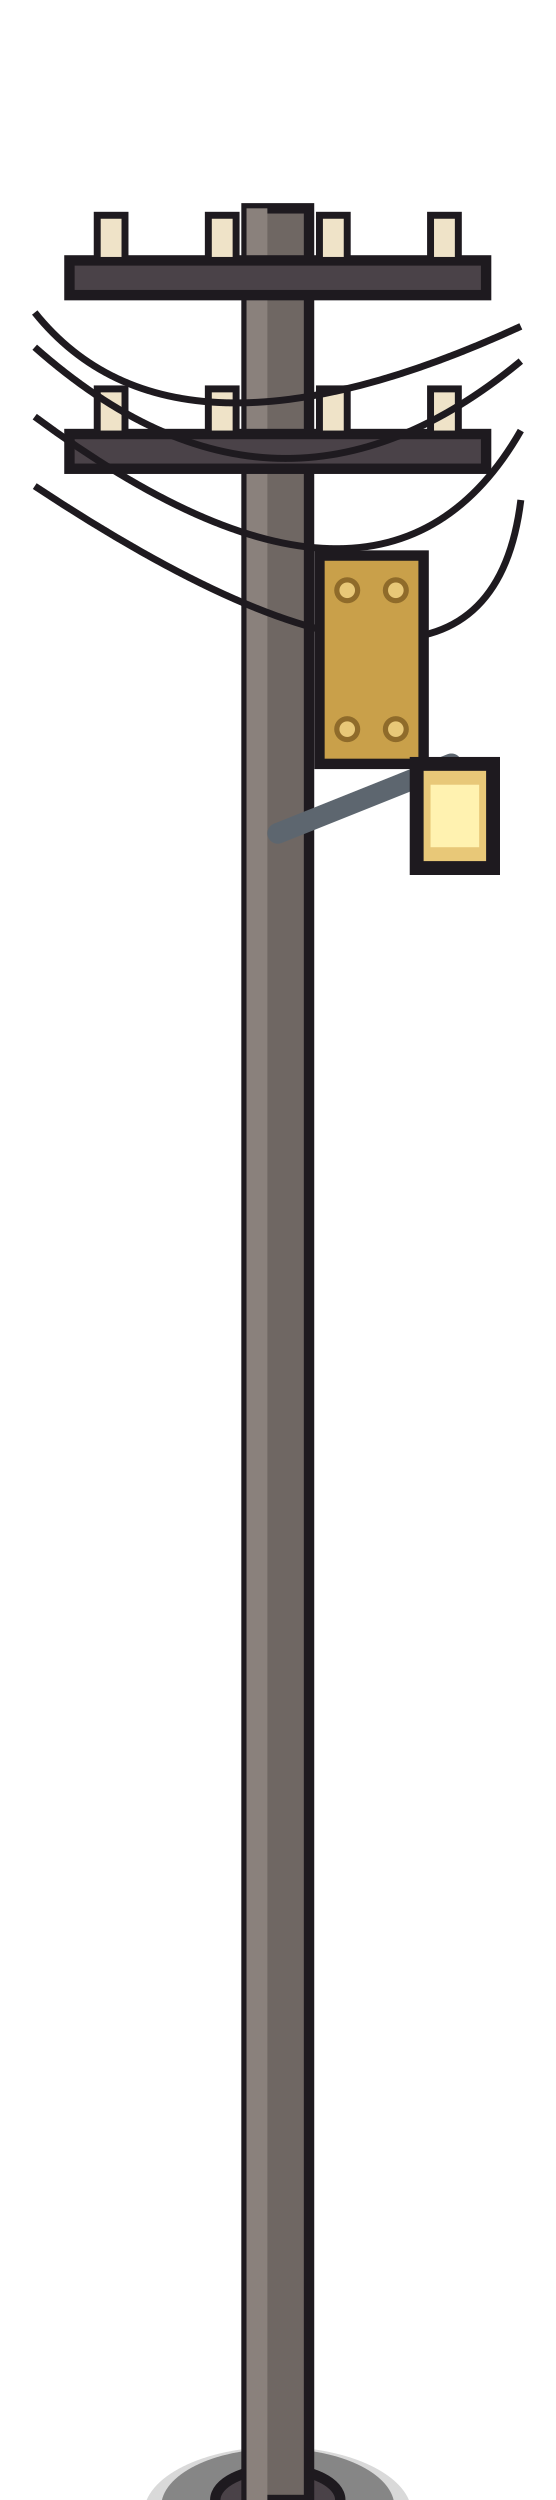
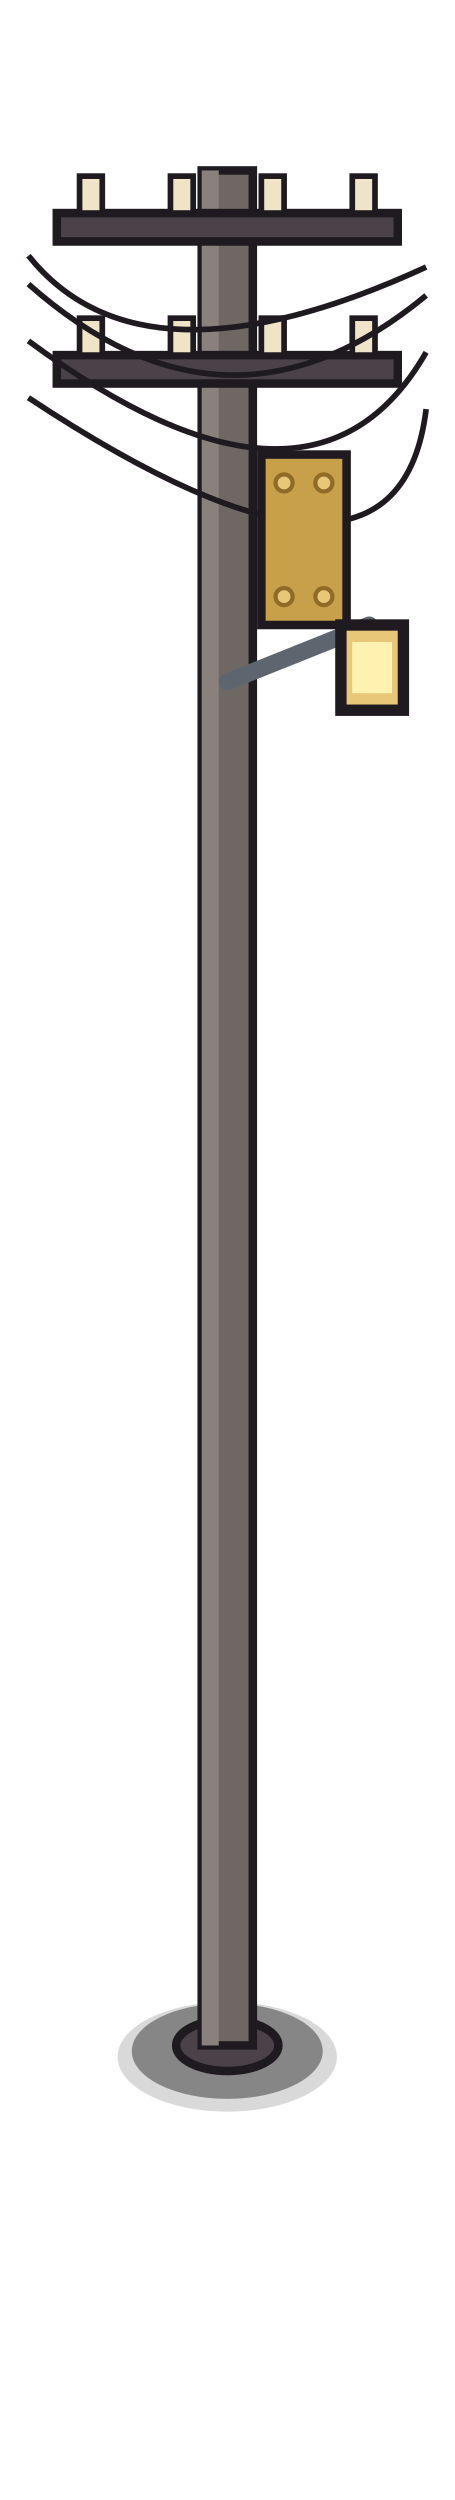
- <svg xmlns="http://www.w3.org/2000/svg" width="160" height="720" viewBox="0 0 160 720">
+ <svg xmlns="http://www.w3.org/2000/svg" width="160" height="880" viewBox="0 0 160 880">
  <ellipse cx="80.0" cy="724.0" rx="38.6" ry="19.3" fill="#000000" opacity="0.152" />
  <ellipse cx="80.0" cy="722.0" rx="33.6" ry="16.8" fill="#000000" opacity="0.38" />
  <ellipse cx="80.0" cy="720.0" rx="18.0" ry="9.0" fill="#4A4248" stroke="#1E1A1F" stroke-width="3" />
  <rect x="71.0" y="60.0" width="18.0" height="660.0" rx="0" fill="#6F6763" stroke="#1E1A1F" stroke-width="3" />
  <rect x="71.0" y="60.0" width="6.0" height="660.0" rx="0" fill="#8A817C" stroke="none" stroke-width="0" />
  <rect x="20.0" y="75.0" width="120.0" height="10.0" rx="0" fill="#4A4248" stroke="#1E1A1F" stroke-width="3" />
  <rect x="28.0" y="62.0" width="8.0" height="13.0" rx="0" fill="#EFE3C8" stroke="#1E1A1F" stroke-width="2" />
  <rect x="60.0" y="62.0" width="8.0" height="13.0" rx="0" fill="#EFE3C8" stroke="#1E1A1F" stroke-width="2" />
  <rect x="92.0" y="62.0" width="8.0" height="13.0" rx="0" fill="#EFE3C8" stroke="#1E1A1F" stroke-width="2" />
  <rect x="124.0" y="62.0" width="8.0" height="13.0" rx="0" fill="#EFE3C8" stroke="#1E1A1F" stroke-width="2" />
  <rect x="20.0" y="125.0" width="120.0" height="10.0" rx="0" fill="#4A4248" stroke="#1E1A1F" stroke-width="3" />
  <rect x="28.0" y="112.0" width="8.0" height="13.0" rx="0" fill="#EFE3C8" stroke="#1E1A1F" stroke-width="2" />
  <rect x="60.0" y="112.0" width="8.0" height="13.0" rx="0" fill="#EFE3C8" stroke="#1E1A1F" stroke-width="2" />
  <rect x="92.0" y="112.0" width="8.0" height="13.0" rx="0" fill="#EFE3C8" stroke="#1E1A1F" stroke-width="2" />
  <rect x="124.0" y="112.0" width="8.0" height="13.0" rx="0" fill="#EFE3C8" stroke="#1E1A1F" stroke-width="2" />
  <path d="M10,90 Q50,140 150,94" fill="none" stroke="#1E1A1F" stroke-width="2" stroke-linejoin="round" />
  <path d="M10,100 Q80,162 150,104" fill="none" stroke="#1E1A1F" stroke-width="2" stroke-linejoin="round" />
  <path d="M10,120 Q110,194 150,124" fill="none" stroke="#1E1A1F" stroke-width="2" stroke-linejoin="round" />
  <path d="M10,140 Q140,226 150,144" fill="none" stroke="#1E1A1F" stroke-width="2" stroke-linejoin="round" />
  <rect x="92.0" y="160.0" width="30.0" height="60.0" rx="0" fill="#C9A04A" stroke="#1E1A1F" stroke-width="3" />
  <ellipse cx="100.0" cy="170.0" rx="3.0" ry="3.0" fill="#E8C878" stroke="#8F6B2A" stroke-width="1.5" />
  <ellipse cx="114.0" cy="170.0" rx="3.0" ry="3.0" fill="#E8C878" stroke="#8F6B2A" stroke-width="1.5" />
  <ellipse cx="100.0" cy="210.0" rx="3.0" ry="3.0" fill="#E8C878" stroke="#8F6B2A" stroke-width="1.5" />
  <ellipse cx="114.0" cy="210.0" rx="3.0" ry="3.0" fill="#E8C878" stroke="#8F6B2A" stroke-width="1.5" />
  <polyline points="80.0,240.0 130.0,220.0" fill="none" stroke="#5D666F" stroke-width="6" stroke-linecap="round" stroke-linejoin="round" />
  <rect x="120.0" y="220.0" width="22.0" height="30.0" rx="0" fill="#E8C878" stroke="#1E1A1F" stroke-width="4" />
  <rect x="124.0" y="226.0" width="14.0" height="18.0" rx="0" fill="#FFF2B0" stroke="none" stroke-width="0" />
</svg>
